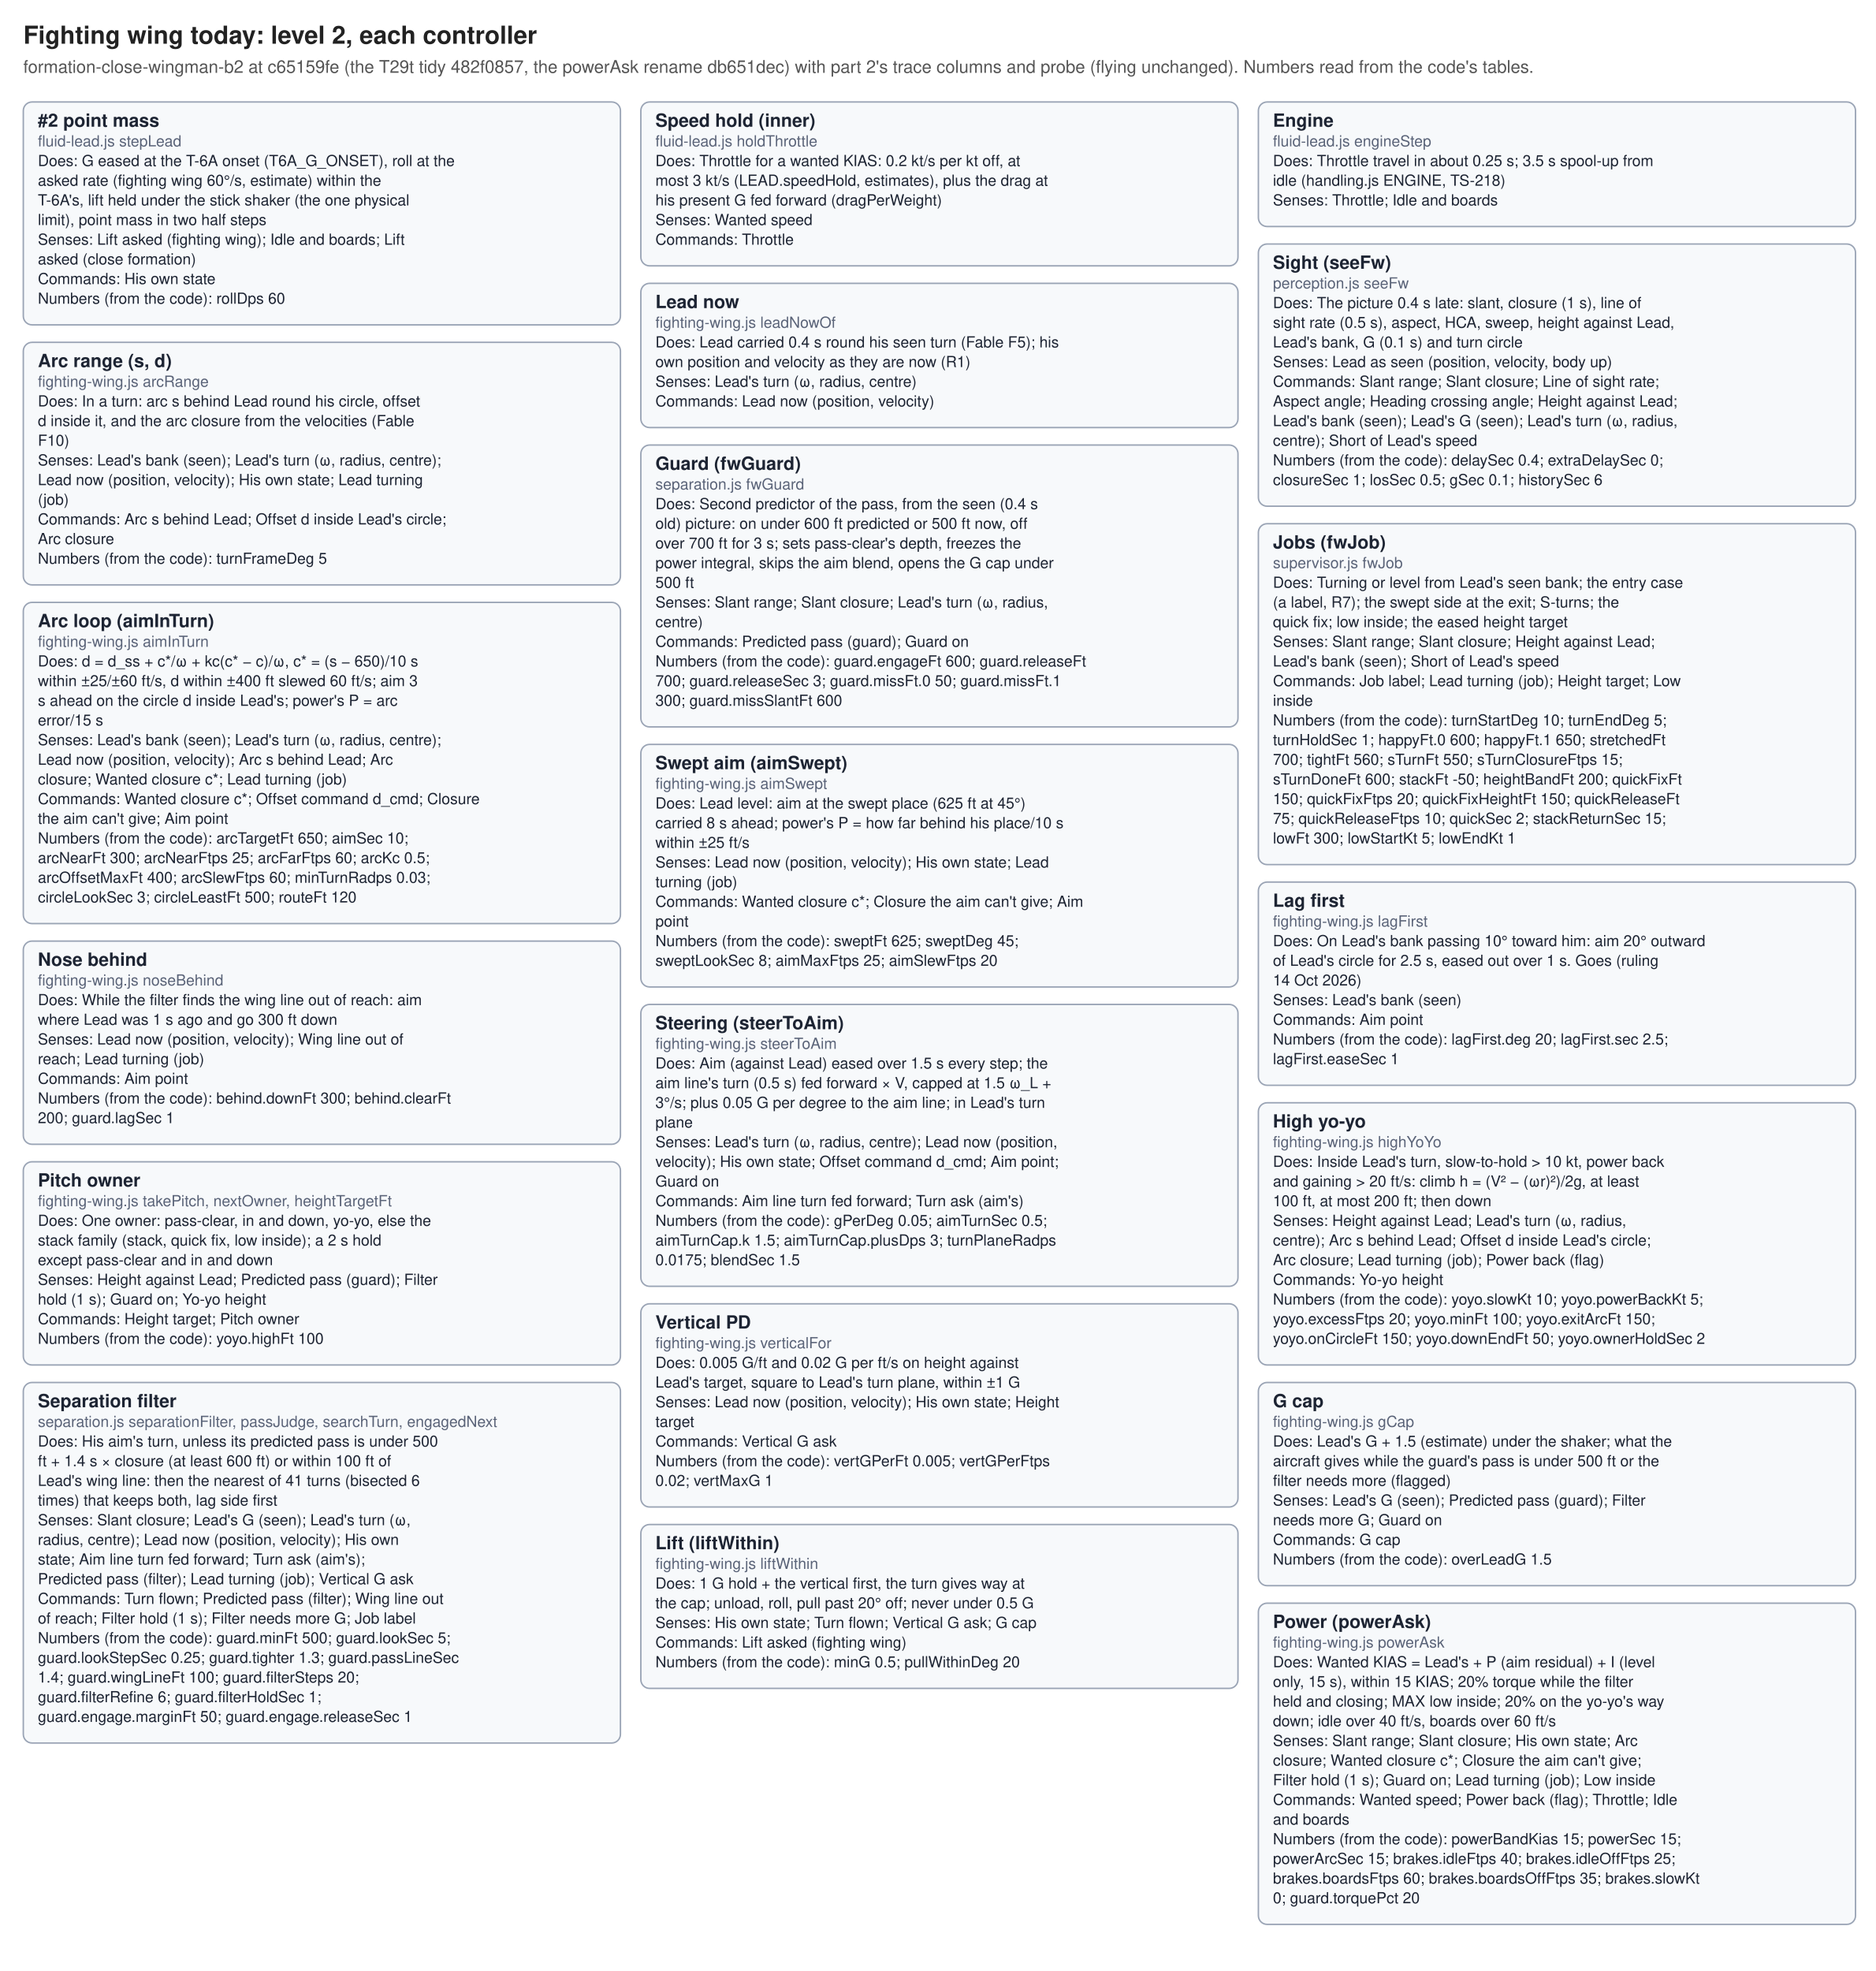
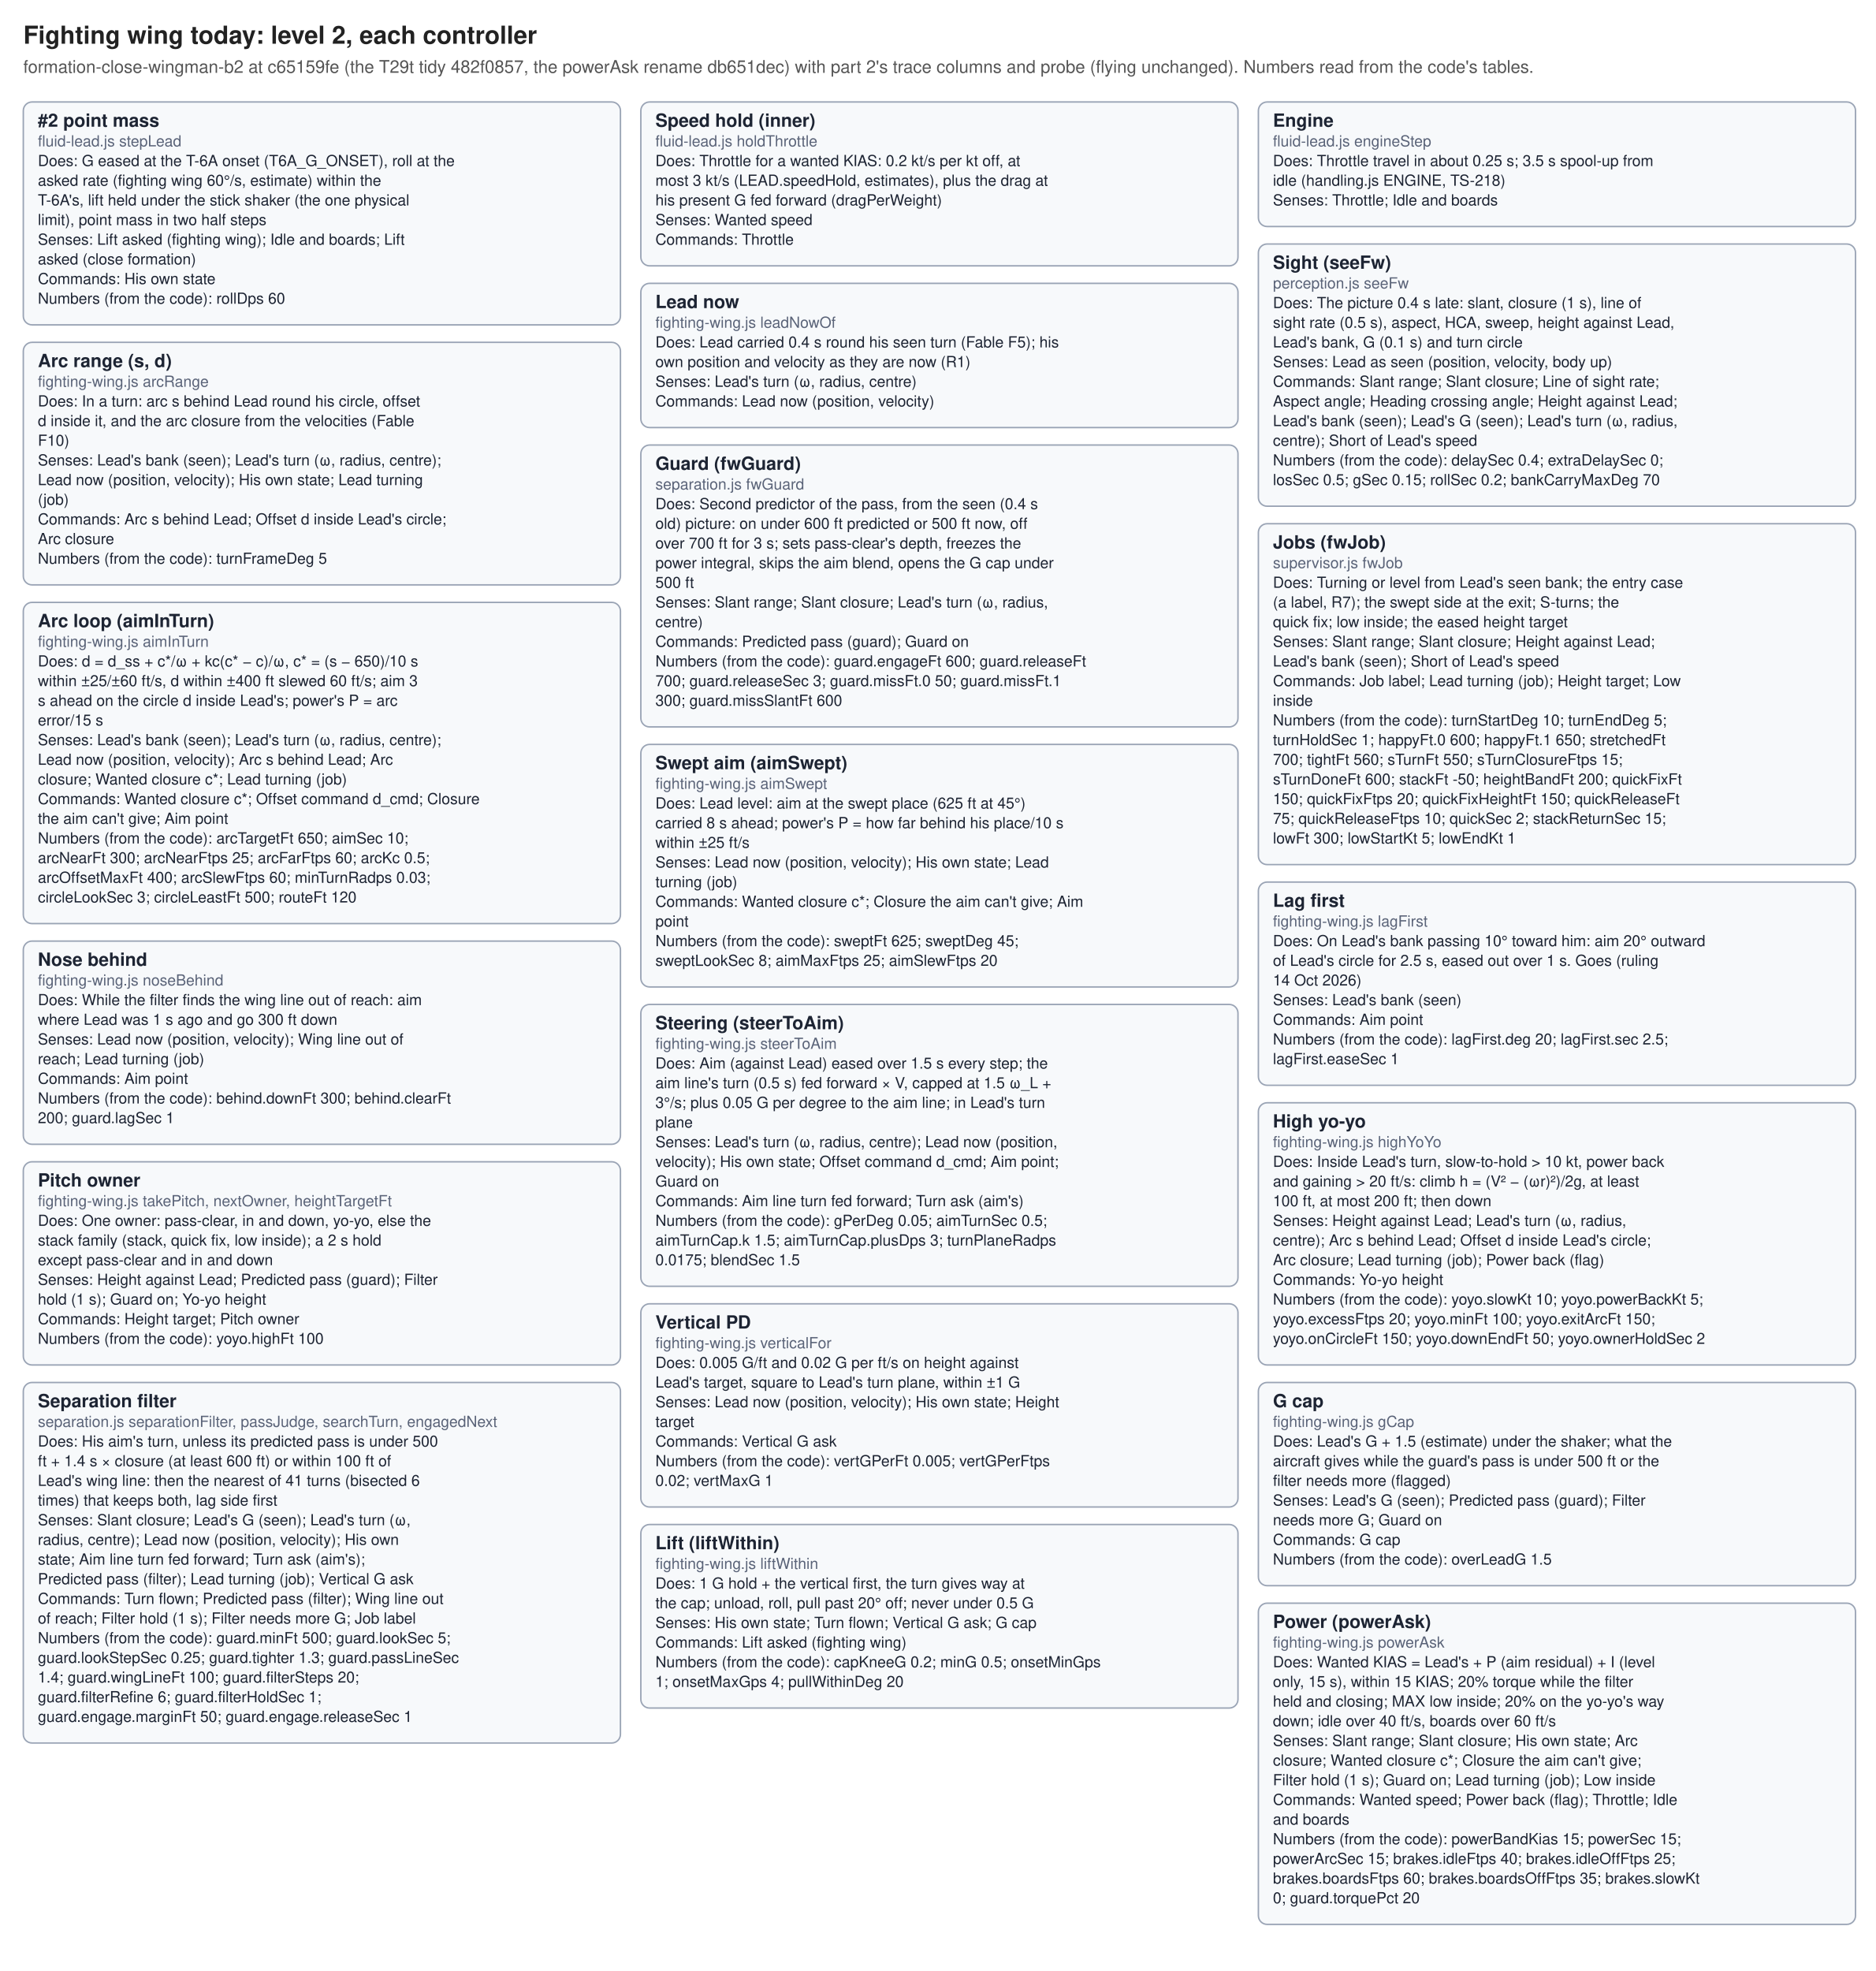
<svg xmlns="http://www.w3.org/2000/svg" viewBox="0 0 1288 1353" width="1288" height="1353" font-family="Helvetica, Arial, sans-serif">
  <rect width="100%" height="100%" fill="#ffffff" />
  <text x="16" y="30" font-size="17" font-weight="bold" fill="#222">Fighting wing today: level 2, each controller</text>
  <text x="16" y="50" font-size="12" fill="#555">formation-close-wingman-b2 at c65159fe (the T29t tidy 482f0857, the powerAsk rename db651dec) with part 2's trace columns and probe (flying unchanged). Numbers read from the code's tables.</text>
  <rect x="16" y="70" width="410" height="153" rx="6" fill="#f7f9fb" stroke="#9aa4b5" />
  <text x="26" y="87" font-size="12.5" font-weight="bold" fill="#1d2433">#2 point mass</text>
  <text x="26" y="100.5" font-size="10.5" fill="#5a6378">fluid-lead.js stepLead</text>
  <text x="26" y="114" font-size="10.5" fill="#1d2433">Does: G eased at the T-6A onset (T6A_G_ONSET), roll at the</text>
  <text x="26" y="127.5" font-size="10.5" fill="#1d2433">asked rate (fighting wing 60°/s, estimate) within the</text>
  <text x="26" y="141" font-size="10.5" fill="#1d2433">T-6A's, lift held under the stick shaker (the one physical</text>
  <text x="26" y="154.5" font-size="10.5" fill="#1d2433">limit), point mass in two half steps</text>
  <text x="26" y="168" font-size="10.5" fill="#1d2433">Senses: Lift asked (fighting wing); Idle and boards; Lift</text>
  <text x="26" y="181.5" font-size="10.5" fill="#1d2433">asked (close formation)</text>
  <text x="26" y="195" font-size="10.5" fill="#1d2433">Commands: His own state</text>
  <text x="26" y="208.5" font-size="10.5" fill="#1d2433">Numbers (from the code): rollDps 60</text>
  <rect x="440" y="70" width="410" height="112.5" rx="6" fill="#f7f9fb" stroke="#9aa4b5" />
  <text x="450" y="87" font-size="12.5" font-weight="bold" fill="#1d2433">Speed hold (inner)</text>
  <text x="450" y="100.5" font-size="10.5" fill="#5a6378">fluid-lead.js holdThrottle</text>
  <text x="450" y="114" font-size="10.5" fill="#1d2433">Does: Throttle for a wanted KIAS: 0.2 kt/s per kt off, at</text>
  <text x="450" y="127.5" font-size="10.5" fill="#1d2433">most 3 kt/s (LEAD.speedHold, estimates), plus the drag at</text>
  <text x="450" y="141" font-size="10.5" fill="#1d2433">his present G fed forward (dragPerWeight)</text>
  <text x="450" y="154.5" font-size="10.5" fill="#1d2433">Senses: Wanted speed</text>
  <text x="450" y="168" font-size="10.5" fill="#1d2433">Commands: Throttle</text>
  <rect x="864" y="70" width="410" height="85.5" rx="6" fill="#f7f9fb" stroke="#9aa4b5" />
  <text x="874" y="87" font-size="12.5" font-weight="bold" fill="#1d2433">Engine</text>
  <text x="874" y="100.5" font-size="10.5" fill="#5a6378">fluid-lead.js engineStep</text>
  <text x="874" y="114" font-size="10.5" fill="#1d2433">Does: Throttle travel in about 0.25 s; 3.5 s spool-up from</text>
  <text x="874" y="127.5" font-size="10.5" fill="#1d2433">idle (handling.js ENGINE, TS-218)</text>
  <text x="874" y="141" font-size="10.5" fill="#1d2433">Senses: Throttle; Idle and boards</text>
  <rect x="864" y="167.5" width="410" height="180" rx="6" fill="#f7f9fb" stroke="#9aa4b5" />
  <text x="874" y="184.5" font-size="12.5" font-weight="bold" fill="#1d2433">Sight (seeFw)</text>
  <text x="874" y="198" font-size="10.5" fill="#5a6378">perception.js seeFw</text>
  <text x="874" y="211.5" font-size="10.5" fill="#1d2433">Does: The picture 0.4 s late: slant, closure (1 s), line of</text>
  <text x="874" y="225" font-size="10.5" fill="#1d2433">sight rate (0.5 s), aspect, HCA, sweep, height against Lead,</text>
  <text x="874" y="238.5" font-size="10.5" fill="#1d2433">Lead's bank, G (0.1 s) and turn circle</text>
  <text x="874" y="252" font-size="10.5" fill="#1d2433">Senses: Lead as seen (position, velocity, body up)</text>
  <text x="874" y="265.5" font-size="10.5" fill="#1d2433">Commands: Slant range; Slant closure; Line of sight rate;</text>
  <text x="874" y="279" font-size="10.5" fill="#1d2433">Aspect angle; Heading crossing angle; Height against Lead;</text>
  <text x="874" y="292.5" font-size="10.5" fill="#1d2433">Lead's bank (seen); Lead's G (seen); Lead's turn (ω, radius,</text>
  <text x="874" y="306" font-size="10.5" fill="#1d2433">centre); Short of Lead's speed</text>
  <text x="874" y="319.5" font-size="10.5" fill="#1d2433">Numbers (from the code): delaySec 0.4; extraDelaySec 0;</text>
-   <text x="874" y="333" font-size="10.5" fill="#1d2433">closureSec 1; losSec 0.5; gSec 0.1; historySec 6</text>
+   <text x="874" y="333" font-size="10.5" fill="#1d2433">losSec 0.5; gSec 0.15; rollSec 0.2; bankCarryMaxDeg 70</text>
  <rect x="440" y="194.5" width="410" height="99" rx="6" fill="#f7f9fb" stroke="#9aa4b5" />
  <text x="450" y="211.5" font-size="12.5" font-weight="bold" fill="#1d2433">Lead now</text>
  <text x="450" y="225" font-size="10.5" fill="#5a6378">fighting-wing.js leadNowOf</text>
  <text x="450" y="238.5" font-size="10.5" fill="#1d2433">Does: Lead carried 0.4 s round his seen turn (Fable F5); his</text>
  <text x="450" y="252" font-size="10.5" fill="#1d2433">own position and velocity as they are now (R1)</text>
  <text x="450" y="265.5" font-size="10.5" fill="#1d2433">Senses: Lead's turn (ω, radius, centre)</text>
  <text x="450" y="279" font-size="10.5" fill="#1d2433">Commands: Lead now (position, velocity)</text>
  <rect x="16" y="235" width="410" height="166.5" rx="6" fill="#f7f9fb" stroke="#9aa4b5" />
  <text x="26" y="252" font-size="12.5" font-weight="bold" fill="#1d2433">Arc range (s, d)</text>
  <text x="26" y="265.5" font-size="10.5" fill="#5a6378">fighting-wing.js arcRange</text>
  <text x="26" y="279" font-size="10.5" fill="#1d2433">Does: In a turn: arc s behind Lead round his circle, offset</text>
  <text x="26" y="292.5" font-size="10.5" fill="#1d2433">d inside it, and the arc closure from the velocities (Fable</text>
  <text x="26" y="306" font-size="10.5" fill="#1d2433">F10)</text>
  <text x="26" y="319.5" font-size="10.5" fill="#1d2433">Senses: Lead's bank (seen); Lead's turn (ω, radius, centre);</text>
  <text x="26" y="333" font-size="10.5" fill="#1d2433">Lead now (position, velocity); His own state; Lead turning</text>
  <text x="26" y="346.5" font-size="10.5" fill="#1d2433">(job)</text>
  <text x="26" y="360" font-size="10.5" fill="#1d2433">Commands: Arc s behind Lead; Offset d inside Lead's circle;</text>
  <text x="26" y="373.5" font-size="10.5" fill="#1d2433">Arc closure</text>
  <text x="26" y="387" font-size="10.5" fill="#1d2433">Numbers (from the code): turnFrameDeg 5</text>
  <rect x="440" y="305.5" width="410" height="193.5" rx="6" fill="#f7f9fb" stroke="#9aa4b5" />
  <text x="450" y="322.5" font-size="12.5" font-weight="bold" fill="#1d2433">Guard (fwGuard)</text>
  <text x="450" y="336" font-size="10.5" fill="#5a6378">separation.js fwGuard</text>
  <text x="450" y="349.5" font-size="10.5" fill="#1d2433">Does: Second predictor of the pass, from the seen (0.4 s</text>
  <text x="450" y="363" font-size="10.5" fill="#1d2433">old) picture: on under 600 ft predicted or 500 ft now, off</text>
  <text x="450" y="376.5" font-size="10.5" fill="#1d2433">over 700 ft for 3 s; sets pass-clear's depth, freezes the</text>
  <text x="450" y="390" font-size="10.5" fill="#1d2433">power integral, skips the aim blend, opens the G cap under</text>
  <text x="450" y="403.5" font-size="10.5" fill="#1d2433">500 ft</text>
  <text x="450" y="417" font-size="10.5" fill="#1d2433">Senses: Slant range; Slant closure; Lead's turn (ω, radius,</text>
  <text x="450" y="430.5" font-size="10.5" fill="#1d2433">centre)</text>
  <text x="450" y="444" font-size="10.5" fill="#1d2433">Commands: Predicted pass (guard); Guard on</text>
  <text x="450" y="457.5" font-size="10.5" fill="#1d2433">Numbers (from the code): guard.engageFt 600; guard.releaseFt</text>
  <text x="450" y="471" font-size="10.5" fill="#1d2433">700; guard.releaseSec 3; guard.missFt.0 50; guard.missFt.1</text>
  <text x="450" y="484.5" font-size="10.5" fill="#1d2433">300; guard.missSlantFt 600</text>
  <rect x="864" y="359.5" width="410" height="234" rx="6" fill="#f7f9fb" stroke="#9aa4b5" />
  <text x="874" y="376.5" font-size="12.5" font-weight="bold" fill="#1d2433">Jobs (fwJob)</text>
  <text x="874" y="390" font-size="10.5" fill="#5a6378">supervisor.js fwJob</text>
  <text x="874" y="403.5" font-size="10.5" fill="#1d2433">Does: Turning or level from Lead's seen bank; the entry case</text>
  <text x="874" y="417" font-size="10.5" fill="#1d2433">(a label, R7); the swept side at the exit; S-turns; the</text>
  <text x="874" y="430.5" font-size="10.5" fill="#1d2433">quick fix; low inside; the eased height target</text>
  <text x="874" y="444" font-size="10.5" fill="#1d2433">Senses: Slant range; Slant closure; Height against Lead;</text>
  <text x="874" y="457.5" font-size="10.5" fill="#1d2433">Lead's bank (seen); Short of Lead's speed</text>
  <text x="874" y="471" font-size="10.5" fill="#1d2433">Commands: Job label; Lead turning (job); Height target; Low</text>
  <text x="874" y="484.5" font-size="10.5" fill="#1d2433">inside</text>
  <text x="874" y="498" font-size="10.5" fill="#1d2433">Numbers (from the code): turnStartDeg 10; turnEndDeg 5;</text>
  <text x="874" y="511.5" font-size="10.5" fill="#1d2433">turnHoldSec 1; happyFt.0 600; happyFt.1 650; stretchedFt</text>
  <text x="874" y="525" font-size="10.5" fill="#1d2433">700; tightFt 560; sTurnFt 550; sTurnClosureFtps 15;</text>
  <text x="874" y="538.5" font-size="10.5" fill="#1d2433">sTurnDoneFt 600; stackFt -50; heightBandFt 200; quickFixFt</text>
  <text x="874" y="552" font-size="10.5" fill="#1d2433">150; quickFixFtps 20; quickFixHeightFt 150; quickReleaseFt</text>
  <text x="874" y="565.5" font-size="10.5" fill="#1d2433">75; quickReleaseFtps 10; quickSec 2; stackReturnSec 15;</text>
  <text x="874" y="579" font-size="10.5" fill="#1d2433">lowFt 300; lowStartKt 5; lowEndKt 1</text>
  <rect x="16" y="413.5" width="410" height="220.5" rx="6" fill="#f7f9fb" stroke="#9aa4b5" />
  <text x="26" y="430.5" font-size="12.5" font-weight="bold" fill="#1d2433">Arc loop (aimInTurn)</text>
  <text x="26" y="444" font-size="10.5" fill="#5a6378">fighting-wing.js aimInTurn</text>
  <text x="26" y="457.5" font-size="10.5" fill="#1d2433">Does: d = d_ss + c*/ω + kc(c* − c)/ω, c* = (s − 650)/10 s</text>
  <text x="26" y="471" font-size="10.5" fill="#1d2433">within ±25/±60 ft/s, d within ±400 ft slewed 60 ft/s; aim 3</text>
  <text x="26" y="484.5" font-size="10.5" fill="#1d2433">s ahead on the circle d inside Lead's; power's P = arc</text>
  <text x="26" y="498" font-size="10.5" fill="#1d2433">error/15 s</text>
  <text x="26" y="511.5" font-size="10.5" fill="#1d2433">Senses: Lead's bank (seen); Lead's turn (ω, radius, centre);</text>
  <text x="26" y="525" font-size="10.5" fill="#1d2433">Lead now (position, velocity); Arc s behind Lead; Arc</text>
  <text x="26" y="538.5" font-size="10.5" fill="#1d2433">closure; Wanted closure c*; Lead turning (job)</text>
  <text x="26" y="552" font-size="10.5" fill="#1d2433">Commands: Wanted closure c*; Offset command d_cmd; Closure</text>
  <text x="26" y="565.5" font-size="10.5" fill="#1d2433">the aim can't give; Aim point</text>
  <text x="26" y="579" font-size="10.5" fill="#1d2433">Numbers (from the code): arcTargetFt 650; aimSec 10;</text>
  <text x="26" y="592.5" font-size="10.5" fill="#1d2433">arcNearFt 300; arcNearFtps 25; arcFarFtps 60; arcKc 0.5;</text>
  <text x="26" y="606" font-size="10.5" fill="#1d2433">arcOffsetMaxFt 400; arcSlewFtps 60; minTurnRadps 0.03;</text>
  <text x="26" y="619.5" font-size="10.5" fill="#1d2433">circleLookSec 3; circleLeastFt 500; routeFt 120</text>
  <rect x="440" y="511" width="410" height="166.5" rx="6" fill="#f7f9fb" stroke="#9aa4b5" />
  <text x="450" y="528" font-size="12.5" font-weight="bold" fill="#1d2433">Swept aim (aimSwept)</text>
  <text x="450" y="541.5" font-size="10.5" fill="#5a6378">fighting-wing.js aimSwept</text>
  <text x="450" y="555" font-size="10.5" fill="#1d2433">Does: Lead level: aim at the swept place (625 ft at 45°)</text>
  <text x="450" y="568.5" font-size="10.5" fill="#1d2433">carried 8 s ahead; power's P = how far behind his place/10 s</text>
  <text x="450" y="582" font-size="10.5" fill="#1d2433">within ±25 ft/s</text>
  <text x="450" y="595.5" font-size="10.5" fill="#1d2433">Senses: Lead now (position, velocity); His own state; Lead</text>
  <text x="450" y="609" font-size="10.5" fill="#1d2433">turning (job)</text>
  <text x="450" y="622.5" font-size="10.5" fill="#1d2433">Commands: Wanted closure c*; Closure the aim can't give; Aim</text>
  <text x="450" y="636" font-size="10.5" fill="#1d2433">point</text>
  <text x="450" y="649.5" font-size="10.5" fill="#1d2433">Numbers (from the code): sweptFt 625; sweptDeg 45;</text>
  <text x="450" y="663" font-size="10.5" fill="#1d2433">sweptLookSec 8; aimMaxFtps 25; aimSlewFtps 20</text>
  <rect x="864" y="605.5" width="410" height="139.5" rx="6" fill="#f7f9fb" stroke="#9aa4b5" />
  <text x="874" y="622.5" font-size="12.5" font-weight="bold" fill="#1d2433">Lag first</text>
  <text x="874" y="636" font-size="10.5" fill="#5a6378">fighting-wing.js lagFirst</text>
  <text x="874" y="649.5" font-size="10.5" fill="#1d2433">Does: On Lead's bank passing 10° toward him: aim 20° outward</text>
  <text x="874" y="663" font-size="10.5" fill="#1d2433">of Lead's circle for 2.5 s, eased out over 1 s. Goes (ruling</text>
  <text x="874" y="676.5" font-size="10.5" fill="#1d2433">14 Oct 2026)</text>
  <text x="874" y="690" font-size="10.5" fill="#1d2433">Senses: Lead's bank (seen)</text>
  <text x="874" y="703.5" font-size="10.5" fill="#1d2433">Commands: Aim point</text>
  <text x="874" y="717" font-size="10.5" fill="#1d2433">Numbers (from the code): lagFirst.deg 20; lagFirst.sec 2.5;</text>
  <text x="874" y="730.5" font-size="10.5" fill="#1d2433">lagFirst.easeSec 1</text>
  <rect x="16" y="646" width="410" height="139.5" rx="6" fill="#f7f9fb" stroke="#9aa4b5" />
  <text x="26" y="663" font-size="12.5" font-weight="bold" fill="#1d2433">Nose behind</text>
  <text x="26" y="676.5" font-size="10.5" fill="#5a6378">fighting-wing.js noseBehind</text>
  <text x="26" y="690" font-size="10.5" fill="#1d2433">Does: While the filter finds the wing line out of reach: aim</text>
  <text x="26" y="703.5" font-size="10.5" fill="#1d2433">where Lead was 1 s ago and go 300 ft down</text>
  <text x="26" y="717" font-size="10.5" fill="#1d2433">Senses: Lead now (position, velocity); Wing line out of</text>
  <text x="26" y="730.5" font-size="10.5" fill="#1d2433">reach; Lead turning (job)</text>
  <text x="26" y="744" font-size="10.5" fill="#1d2433">Commands: Aim point</text>
  <text x="26" y="757.5" font-size="10.5" fill="#1d2433">Numbers (from the code): behind.downFt 300; behind.clearFt</text>
  <text x="26" y="771" font-size="10.5" fill="#1d2433">200; guard.lagSec 1</text>
  <rect x="440" y="689.5" width="410" height="193.5" rx="6" fill="#f7f9fb" stroke="#9aa4b5" />
  <text x="450" y="706.5" font-size="12.5" font-weight="bold" fill="#1d2433">Steering (steerToAim)</text>
  <text x="450" y="720" font-size="10.5" fill="#5a6378">fighting-wing.js steerToAim</text>
  <text x="450" y="733.5" font-size="10.5" fill="#1d2433">Does: Aim (against Lead) eased over 1.5 s every step; the</text>
  <text x="450" y="747" font-size="10.5" fill="#1d2433">aim line's turn (0.5 s) fed forward × V, capped at 1.5 ω_L +</text>
  <text x="450" y="760.5" font-size="10.5" fill="#1d2433">3°/s; plus 0.05 G per degree to the aim line; in Lead's turn</text>
  <text x="450" y="774" font-size="10.5" fill="#1d2433">plane</text>
  <text x="450" y="787.5" font-size="10.5" fill="#1d2433">Senses: Lead's turn (ω, radius, centre); Lead now (position,</text>
  <text x="450" y="801" font-size="10.5" fill="#1d2433">velocity); His own state; Offset command d_cmd; Aim point;</text>
  <text x="450" y="814.5" font-size="10.5" fill="#1d2433">Guard on</text>
  <text x="450" y="828" font-size="10.5" fill="#1d2433">Commands: Aim line turn fed forward; Turn ask (aim's)</text>
  <text x="450" y="841.5" font-size="10.5" fill="#1d2433">Numbers (from the code): gPerDeg 0.05; aimTurnSec 0.5;</text>
  <text x="450" y="855" font-size="10.5" fill="#1d2433">aimTurnCap.k 1.5; aimTurnCap.plusDps 3; turnPlaneRadps</text>
  <text x="450" y="868.5" font-size="10.5" fill="#1d2433">0.0175; blendSec 1.5</text>
  <rect x="864" y="757" width="410" height="180" rx="6" fill="#f7f9fb" stroke="#9aa4b5" />
  <text x="874" y="774" font-size="12.5" font-weight="bold" fill="#1d2433">High yo-yo</text>
  <text x="874" y="787.5" font-size="10.5" fill="#5a6378">fighting-wing.js highYoYo</text>
  <text x="874" y="801" font-size="10.5" fill="#1d2433">Does: Inside Lead's turn, slow-to-hold &gt; 10 kt, power back</text>
  <text x="874" y="814.5" font-size="10.5" fill="#1d2433">and gaining &gt; 20 ft/s: climb h = (V² − (ωr)²)/2g, at least</text>
  <text x="874" y="828" font-size="10.5" fill="#1d2433">100 ft, at most 200 ft; then down</text>
  <text x="874" y="841.5" font-size="10.5" fill="#1d2433">Senses: Height against Lead; Lead's turn (ω, radius,</text>
  <text x="874" y="855" font-size="10.5" fill="#1d2433">centre); Arc s behind Lead; Offset d inside Lead's circle;</text>
  <text x="874" y="868.5" font-size="10.5" fill="#1d2433">Arc closure; Lead turning (job); Power back (flag)</text>
  <text x="874" y="882" font-size="10.5" fill="#1d2433">Commands: Yo-yo height</text>
  <text x="874" y="895.5" font-size="10.5" fill="#1d2433">Numbers (from the code): yoyo.slowKt 10; yoyo.powerBackKt 5;</text>
  <text x="874" y="909" font-size="10.5" fill="#1d2433">yoyo.excessFtps 20; yoyo.minFt 100; yoyo.exitArcFt 150;</text>
  <text x="874" y="922.5" font-size="10.5" fill="#1d2433">yoyo.onCircleFt 150; yoyo.downEndFt 50; yoyo.ownerHoldSec 2</text>
  <rect x="16" y="797.5" width="410" height="139.5" rx="6" fill="#f7f9fb" stroke="#9aa4b5" />
  <text x="26" y="814.5" font-size="12.5" font-weight="bold" fill="#1d2433">Pitch owner</text>
  <text x="26" y="828" font-size="10.5" fill="#5a6378">fighting-wing.js takePitch, nextOwner, heightTargetFt</text>
  <text x="26" y="841.5" font-size="10.5" fill="#1d2433">Does: One owner: pass-clear, in and down, yo-yo, else the</text>
  <text x="26" y="855" font-size="10.5" fill="#1d2433">stack family (stack, quick fix, low inside); a 2 s hold</text>
  <text x="26" y="868.5" font-size="10.5" fill="#1d2433">except pass-clear and in and down</text>
  <text x="26" y="882" font-size="10.5" fill="#1d2433">Senses: Height against Lead; Predicted pass (guard); Filter</text>
  <text x="26" y="895.5" font-size="10.5" fill="#1d2433">hold (1 s); Guard on; Yo-yo height</text>
  <text x="26" y="909" font-size="10.5" fill="#1d2433">Commands: Height target; Pitch owner</text>
  <text x="26" y="922.5" font-size="10.5" fill="#1d2433">Numbers (from the code): yoyo.highFt 100</text>
  <rect x="440" y="895" width="410" height="139.5" rx="6" fill="#f7f9fb" stroke="#9aa4b5" />
  <text x="450" y="912" font-size="12.5" font-weight="bold" fill="#1d2433">Vertical PD</text>
  <text x="450" y="925.5" font-size="10.5" fill="#5a6378">fighting-wing.js verticalFor</text>
  <text x="450" y="939" font-size="10.5" fill="#1d2433">Does: 0.005 G/ft and 0.02 G per ft/s on height against</text>
  <text x="450" y="952.5" font-size="10.5" fill="#1d2433">Lead's target, square to Lead's turn plane, within ±1 G</text>
  <text x="450" y="966" font-size="10.5" fill="#1d2433">Senses: Lead now (position, velocity); His own state; Height</text>
  <text x="450" y="979.5" font-size="10.5" fill="#1d2433">target</text>
  <text x="450" y="993" font-size="10.5" fill="#1d2433">Commands: Vertical G ask</text>
  <text x="450" y="1006.5" font-size="10.5" fill="#1d2433">Numbers (from the code): vertGPerFt 0.005; vertGPerFtps</text>
  <text x="450" y="1020" font-size="10.5" fill="#1d2433">0.02; vertMaxG 1</text>
  <rect x="16" y="949" width="410" height="247.5" rx="6" fill="#f7f9fb" stroke="#9aa4b5" />
  <text x="26" y="966" font-size="12.5" font-weight="bold" fill="#1d2433">Separation filter</text>
  <text x="26" y="979.5" font-size="10.5" fill="#5a6378">separation.js separationFilter, passJudge, searchTurn, engagedNext</text>
  <text x="26" y="993" font-size="10.5" fill="#1d2433">Does: His aim's turn, unless its predicted pass is under 500</text>
  <text x="26" y="1006.5" font-size="10.5" fill="#1d2433">ft + 1.4 s × closure (at least 600 ft) or within 100 ft of</text>
  <text x="26" y="1020" font-size="10.5" fill="#1d2433">Lead's wing line: then the nearest of 41 turns (bisected 6</text>
  <text x="26" y="1033.5" font-size="10.5" fill="#1d2433">times) that keeps both, lag side first</text>
  <text x="26" y="1047" font-size="10.5" fill="#1d2433">Senses: Slant closure; Lead's G (seen); Lead's turn (ω,</text>
  <text x="26" y="1060.5" font-size="10.5" fill="#1d2433">radius, centre); Lead now (position, velocity); His own</text>
  <text x="26" y="1074" font-size="10.5" fill="#1d2433">state; Aim line turn fed forward; Turn ask (aim's);</text>
  <text x="26" y="1087.5" font-size="10.5" fill="#1d2433">Predicted pass (filter); Lead turning (job); Vertical G ask</text>
  <text x="26" y="1101" font-size="10.5" fill="#1d2433">Commands: Turn flown; Predicted pass (filter); Wing line out</text>
  <text x="26" y="1114.5" font-size="10.5" fill="#1d2433">of reach; Filter hold (1 s); Filter needs more G; Job label</text>
  <text x="26" y="1128" font-size="10.5" fill="#1d2433">Numbers (from the code): guard.minFt 500; guard.lookSec 5;</text>
  <text x="26" y="1141.5" font-size="10.5" fill="#1d2433">guard.lookStepSec 0.25; guard.tighter 1.3; guard.passLineSec</text>
  <text x="26" y="1155" font-size="10.5" fill="#1d2433">1.4; guard.wingLineFt 100; guard.filterSteps 20;</text>
  <text x="26" y="1168.5" font-size="10.5" fill="#1d2433">guard.filterRefine 6; guard.filterHoldSec 1;</text>
  <text x="26" y="1182" font-size="10.5" fill="#1d2433">guard.engage.marginFt 50; guard.engage.releaseSec 1</text>
  <rect x="864" y="949" width="410" height="139.5" rx="6" fill="#f7f9fb" stroke="#9aa4b5" />
  <text x="874" y="966" font-size="12.5" font-weight="bold" fill="#1d2433">G cap</text>
  <text x="874" y="979.5" font-size="10.5" fill="#5a6378">fighting-wing.js gCap</text>
  <text x="874" y="993" font-size="10.5" fill="#1d2433">Does: Lead's G + 1.5 (estimate) under the shaker; what the</text>
  <text x="874" y="1006.5" font-size="10.5" fill="#1d2433">aircraft gives while the guard's pass is under 500 ft or the</text>
  <text x="874" y="1020" font-size="10.5" fill="#1d2433">filter needs more (flagged)</text>
  <text x="874" y="1033.5" font-size="10.5" fill="#1d2433">Senses: Lead's G (seen); Predicted pass (guard); Filter</text>
  <text x="874" y="1047" font-size="10.5" fill="#1d2433">needs more G; Guard on</text>
  <text x="874" y="1060.5" font-size="10.5" fill="#1d2433">Commands: G cap</text>
  <text x="874" y="1074" font-size="10.5" fill="#1d2433">Numbers (from the code): overLeadG 1.5</text>
-   <rect x="440" y="1046.5" width="410" height="112.5" rx="6" fill="#f7f9fb" stroke="#9aa4b5" />
+   <rect x="440" y="1046.5" width="410" height="126" rx="6" fill="#f7f9fb" stroke="#9aa4b5" />
  <text x="450" y="1063.5" font-size="12.5" font-weight="bold" fill="#1d2433">Lift (liftWithin)</text>
  <text x="450" y="1077" font-size="10.5" fill="#5a6378">fighting-wing.js liftWithin</text>
  <text x="450" y="1090.5" font-size="10.5" fill="#1d2433">Does: 1 G hold + the vertical first, the turn gives way at</text>
  <text x="450" y="1104" font-size="10.5" fill="#1d2433">the cap; unload, roll, pull past 20° off; never under 0.5 G</text>
  <text x="450" y="1117.5" font-size="10.5" fill="#1d2433">Senses: His own state; Turn flown; Vertical G ask; G cap</text>
  <text x="450" y="1131" font-size="10.5" fill="#1d2433">Commands: Lift asked (fighting wing)</text>
-   <text x="450" y="1144.5" font-size="10.5" fill="#1d2433">Numbers (from the code): minG 0.5; pullWithinDeg 20</text>
+   <text x="450" y="1144.5" font-size="10.5" fill="#1d2433">Numbers (from the code): capKneeG 0.2; minG 0.5; onsetMinGps</text>
+   <text x="450" y="1158" font-size="10.5" fill="#1d2433">1; onsetMaxGps 4; pullWithinDeg 20</text>
  <rect x="864" y="1100.5" width="410" height="220.5" rx="6" fill="#f7f9fb" stroke="#9aa4b5" />
  <text x="874" y="1117.5" font-size="12.5" font-weight="bold" fill="#1d2433">Power (powerAsk)</text>
  <text x="874" y="1131" font-size="10.5" fill="#5a6378">fighting-wing.js powerAsk</text>
  <text x="874" y="1144.5" font-size="10.5" fill="#1d2433">Does: Wanted KIAS = Lead's + P (aim residual) + I (level</text>
  <text x="874" y="1158" font-size="10.5" fill="#1d2433">only, 15 s), within 15 KIAS; 20% torque while the filter</text>
  <text x="874" y="1171.5" font-size="10.5" fill="#1d2433">held and closing; MAX low inside; 20% on the yo-yo's way</text>
  <text x="874" y="1185" font-size="10.5" fill="#1d2433">down; idle over 40 ft/s, boards over 60 ft/s</text>
  <text x="874" y="1198.5" font-size="10.5" fill="#1d2433">Senses: Slant range; Slant closure; His own state; Arc</text>
  <text x="874" y="1212" font-size="10.5" fill="#1d2433">closure; Wanted closure c*; Closure the aim can't give;</text>
  <text x="874" y="1225.5" font-size="10.5" fill="#1d2433">Filter hold (1 s); Guard on; Lead turning (job); Low inside</text>
  <text x="874" y="1239" font-size="10.5" fill="#1d2433">Commands: Wanted speed; Power back (flag); Throttle; Idle</text>
  <text x="874" y="1252.5" font-size="10.5" fill="#1d2433">and boards</text>
  <text x="874" y="1266" font-size="10.5" fill="#1d2433">Numbers (from the code): powerBandKias 15; powerSec 15;</text>
  <text x="874" y="1279.5" font-size="10.5" fill="#1d2433">powerArcSec 15; brakes.idleFtps 40; brakes.idleOffFtps 25;</text>
  <text x="874" y="1293" font-size="10.5" fill="#1d2433">brakes.boardsFtps 60; brakes.boardsOffFtps 35; brakes.slowKt</text>
  <text x="874" y="1306.5" font-size="10.5" fill="#1d2433">0; guard.torquePct 20</text>
</svg>
